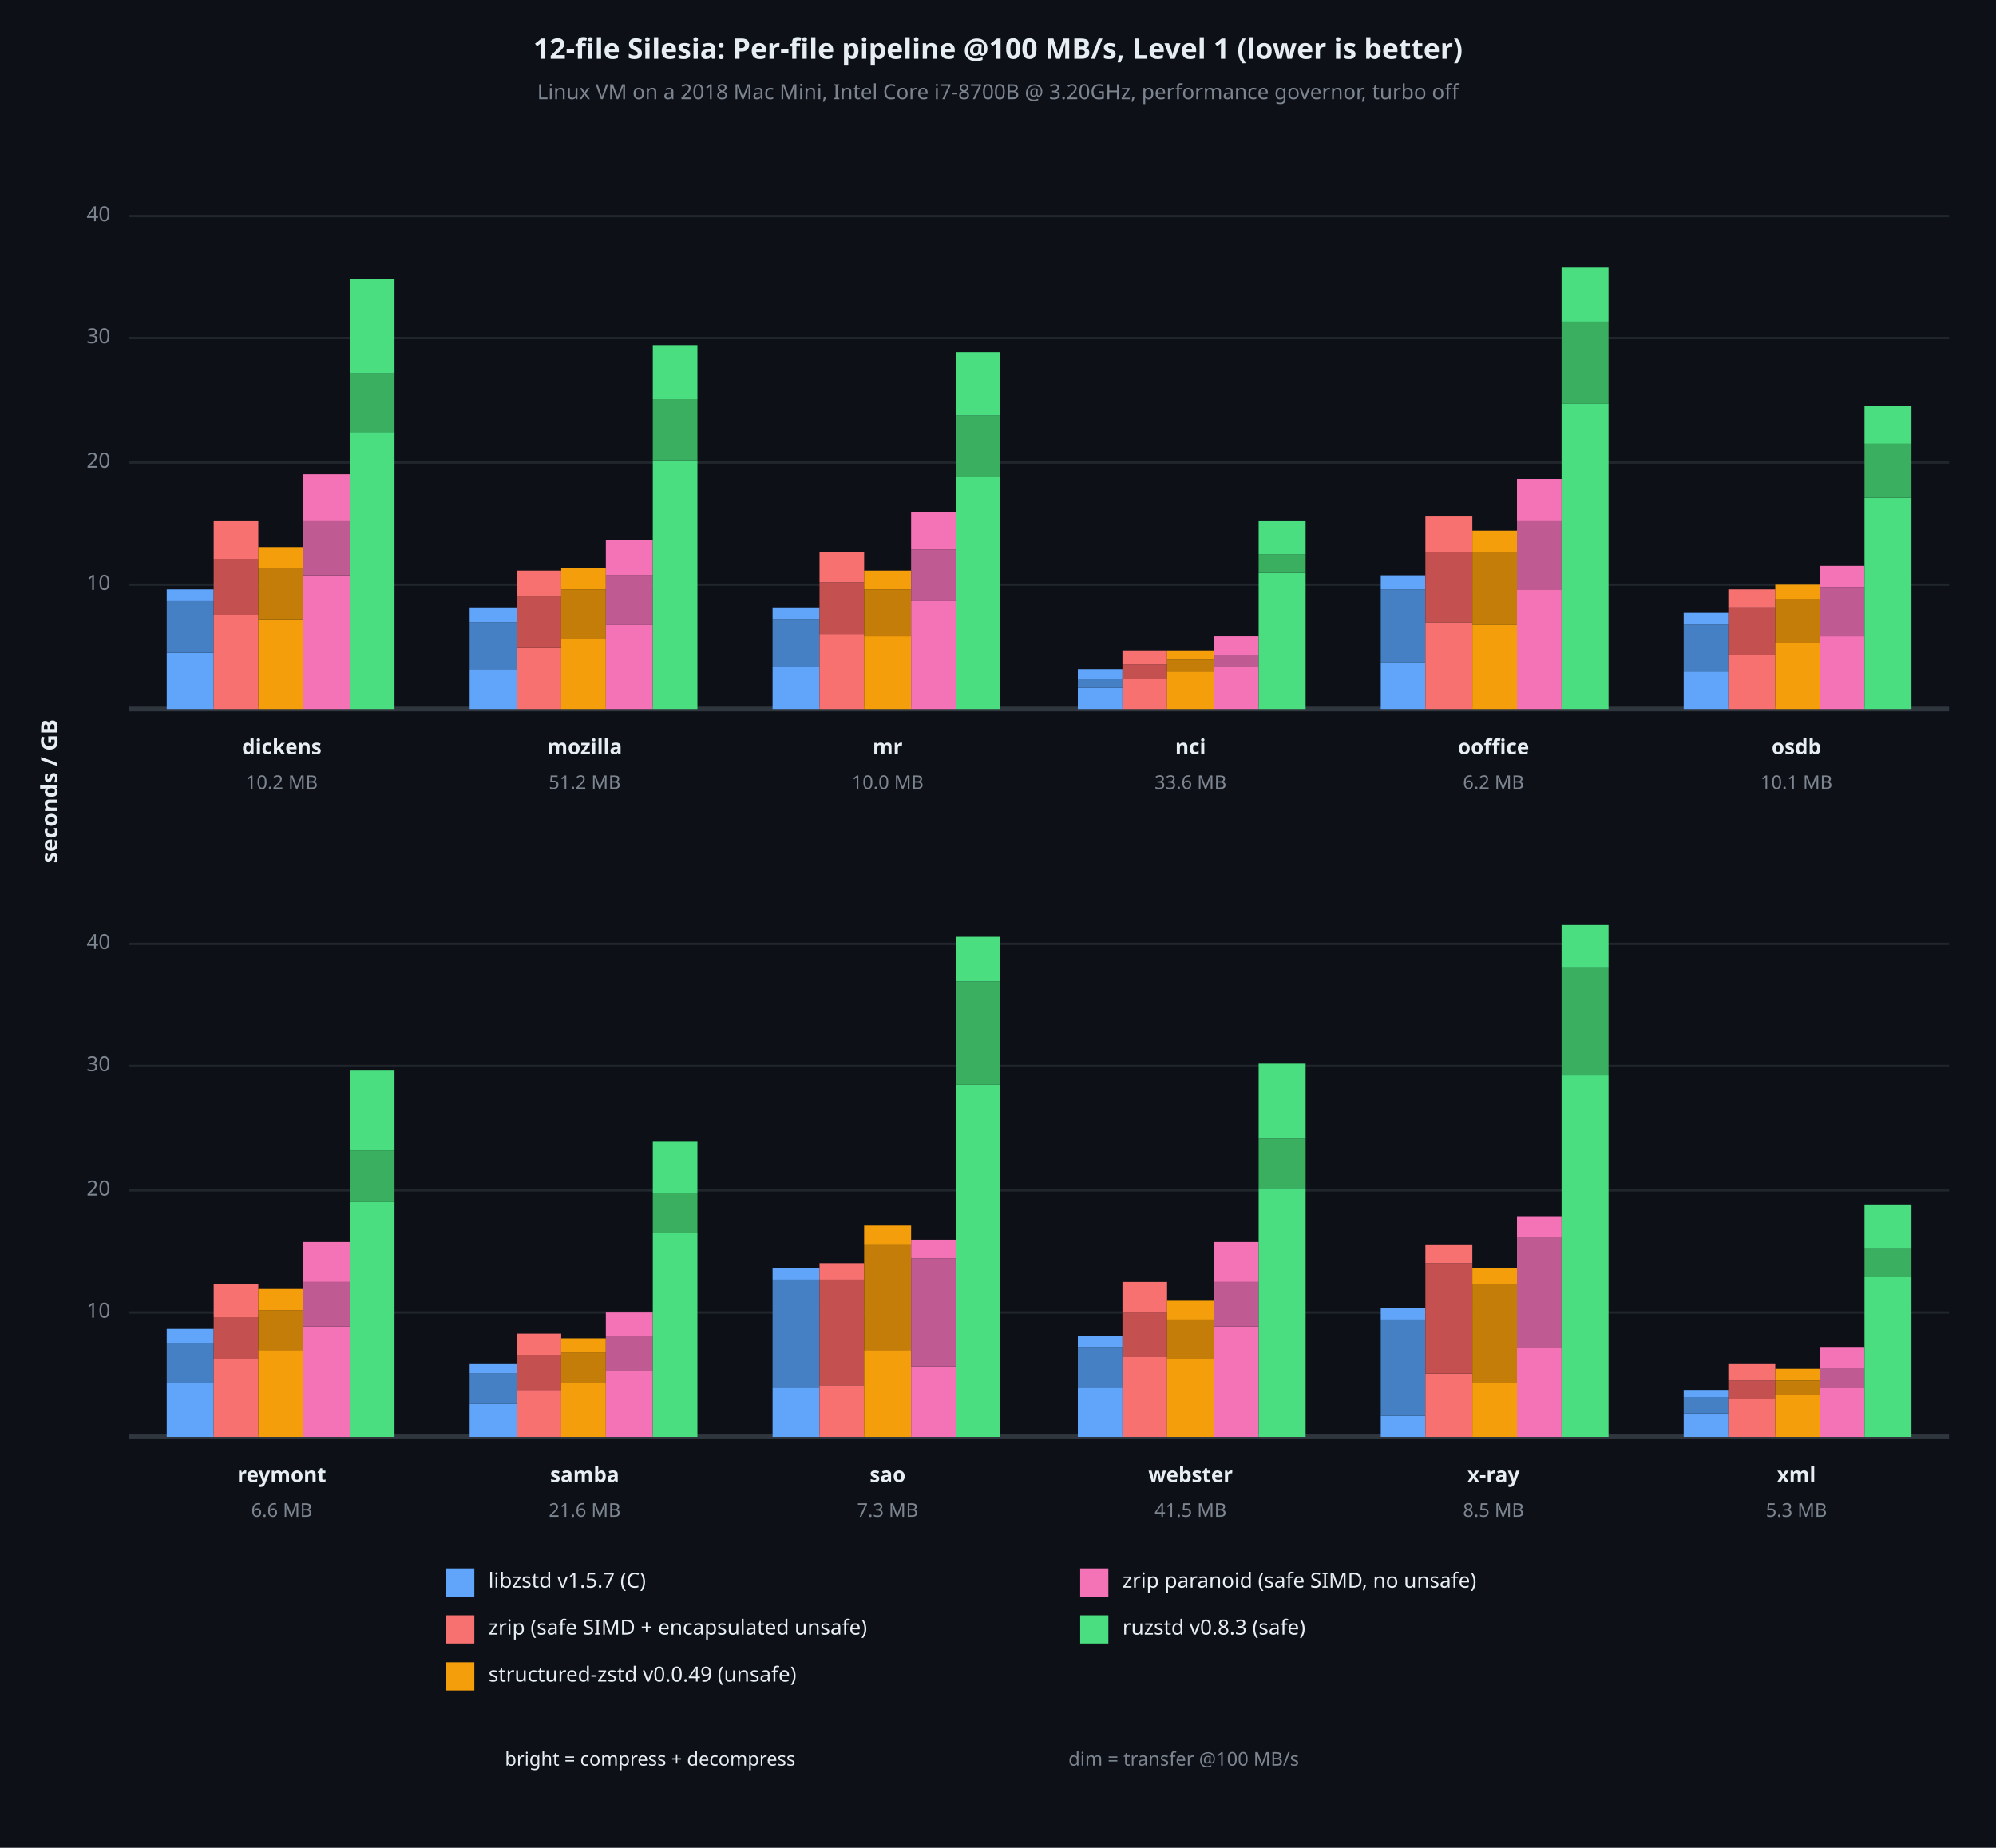
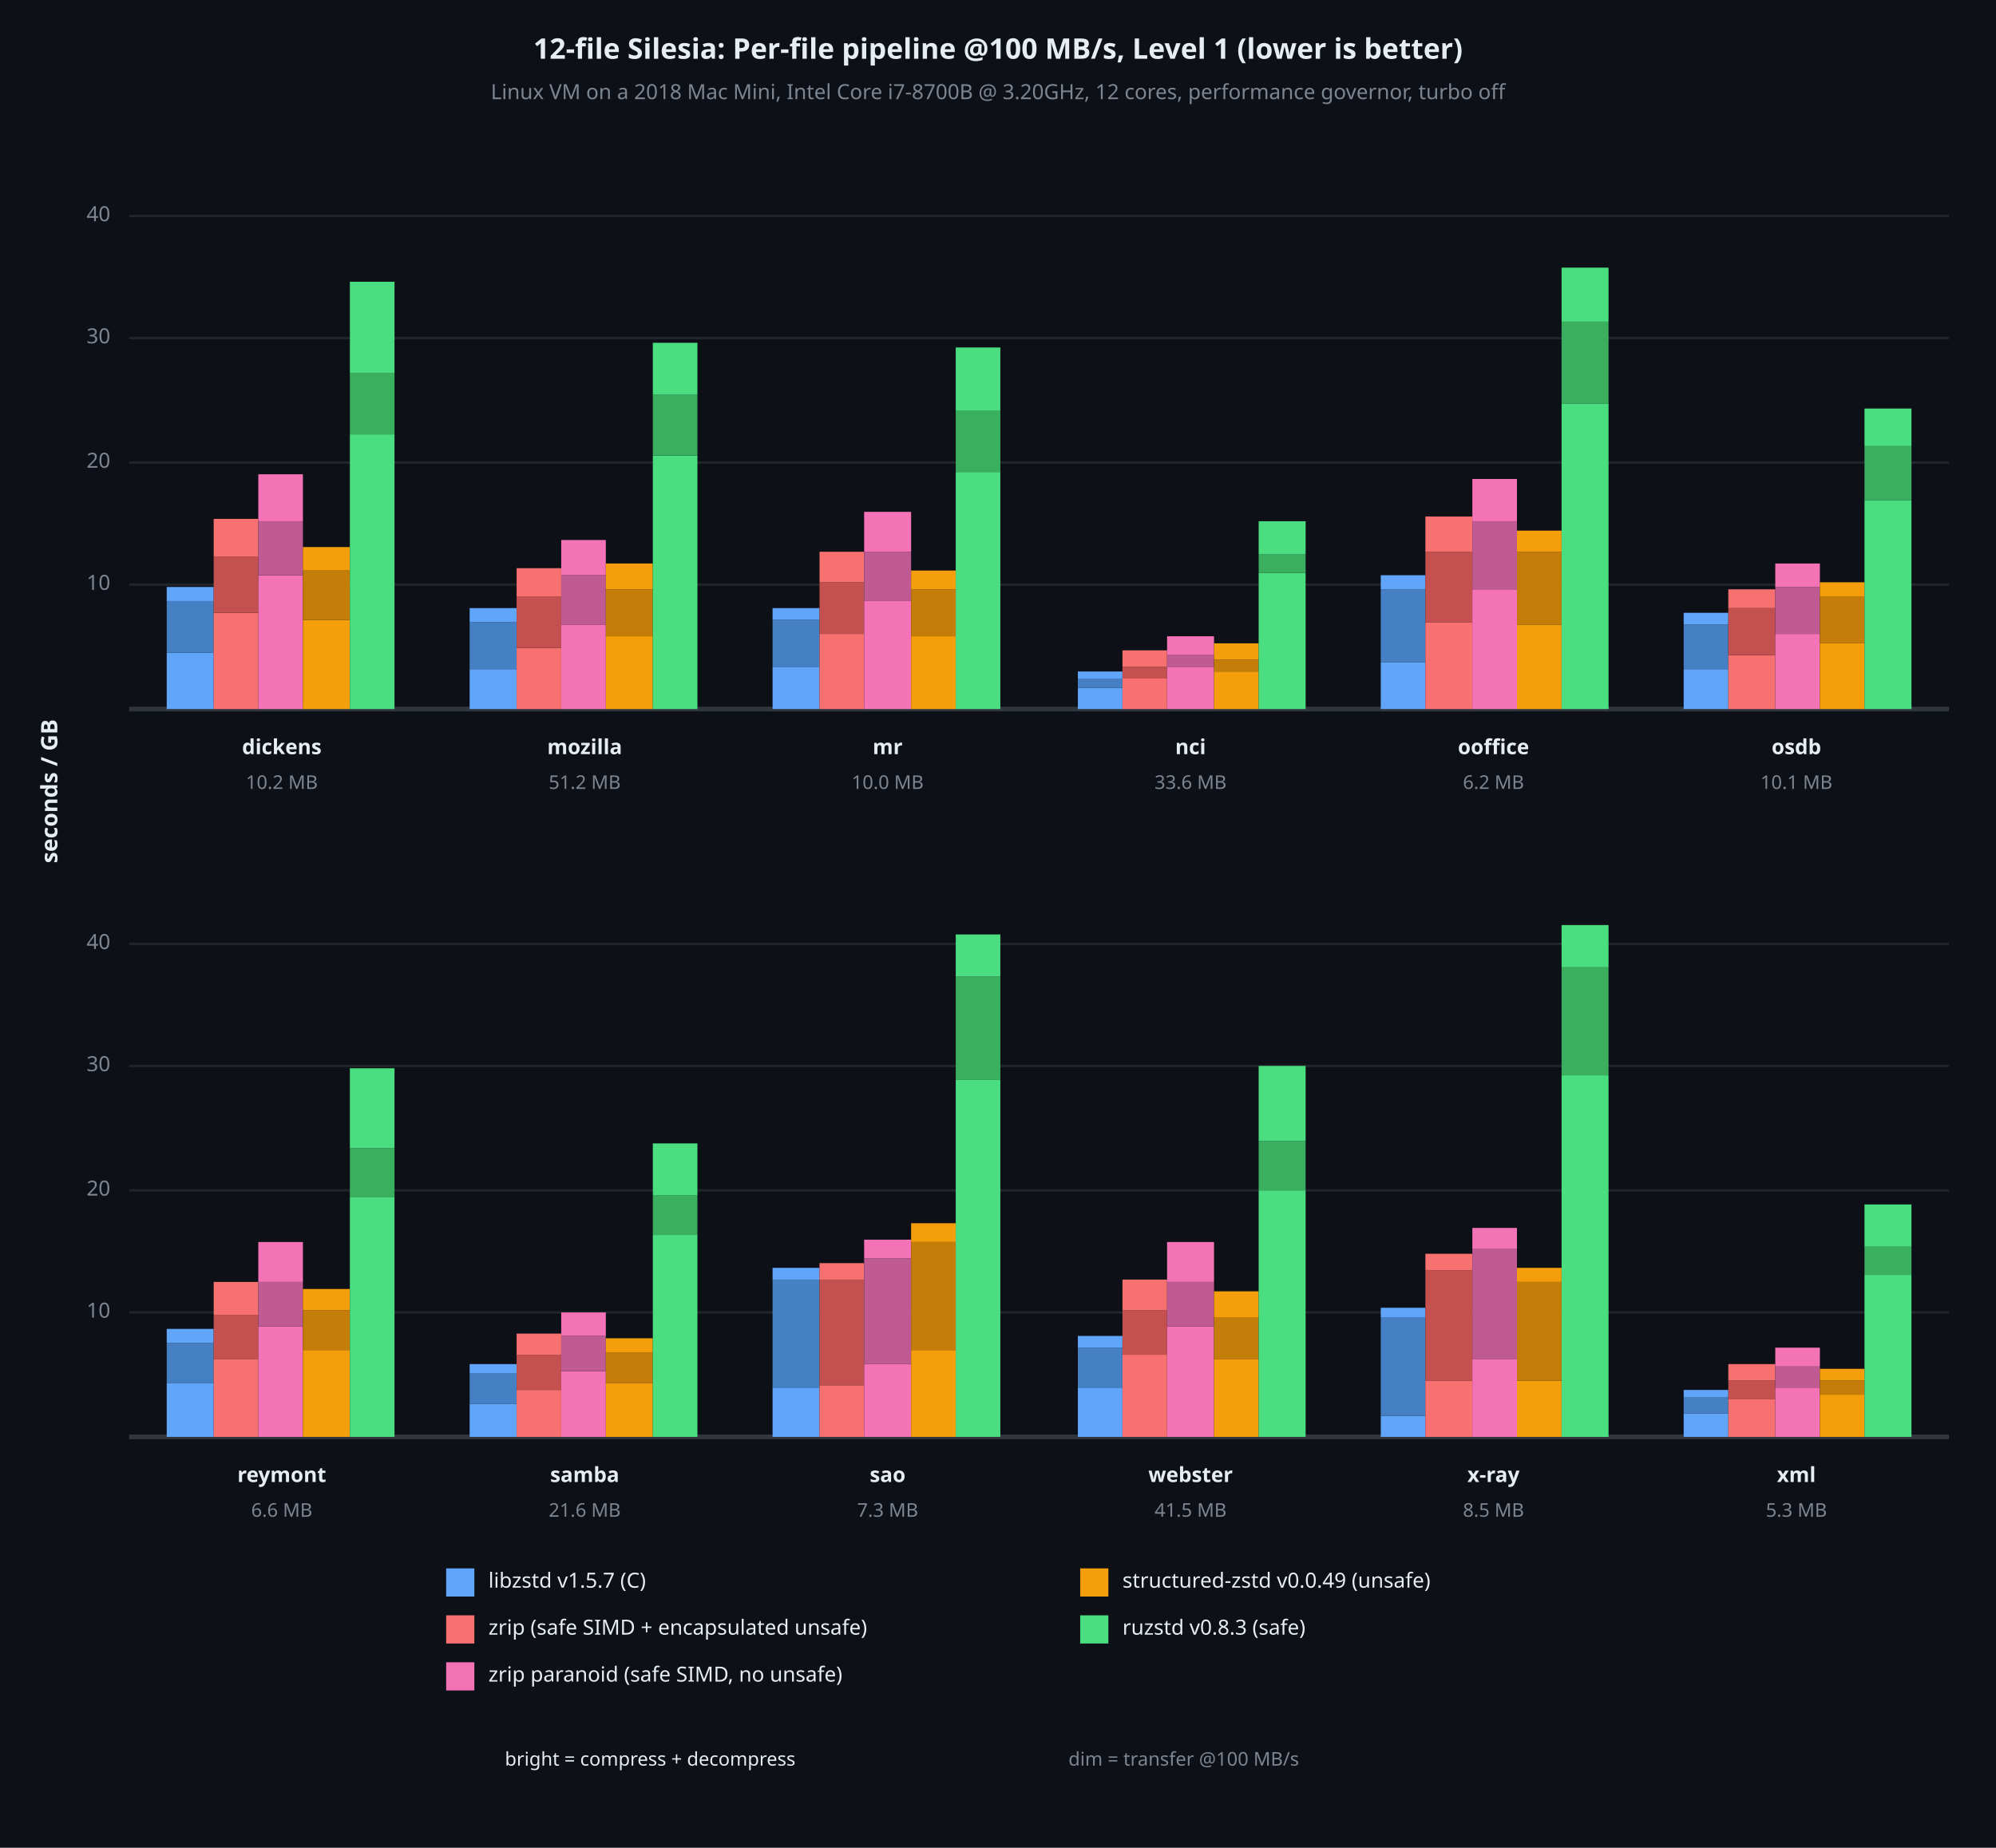
<svg xmlns="http://www.w3.org/2000/svg" viewBox="0 0 850 787" font-family="system-ui, -apple-system, sans-serif">
  <rect x="0" y="0" width="850" height="787" opacity="1" fill="#0D1117" stroke="none" />
  <text x="425" y="22" dy="0.5ex" text-anchor="middle" font-family="sans-serif" font-size="12.097" opacity="1" fill="#E6EDF3" font-weight="bold">
12-file Silesia: Per-file pipeline @100 MB/s, Level 1 (lower is better)
</text>
  <text x="425" y="40" dy="0.5ex" text-anchor="middle" font-family="sans-serif" font-size="8.871" opacity="1" fill="#7D8590">
- Linux VM on a 2018 Mac Mini, Intel Core i7-8700B @ 3.20GHz, performance governor, turbo off
+ Linux VM on a 2018 Mac Mini, Intel Core i7-8700B @ 3.20GHz, 12 cores, performance governor, turbo off
</text>
  <text x="22" y="337" dy="0.5ex" text-anchor="middle" font-family="sans-serif" font-size="9.677" opacity="1" fill="#E6EDF3" font-weight="bold" transform="rotate(270, 22, 337)">
seconds / GB
</text>
  <polyline fill="none" opacity="1" stroke="#21262D" stroke-width="1" points="55,249 830,249 " />
  <text x="47" y="249" dy="0.5ex" text-anchor="end" font-family="sans-serif" font-size="8.871" opacity="1" fill="#7D8590">
10
</text>
  <polyline fill="none" opacity="1" stroke="#21262D" stroke-width="1" points="55,197 830,197 " />
  <text x="47" y="197" dy="0.5ex" text-anchor="end" font-family="sans-serif" font-size="8.871" opacity="1" fill="#7D8590">
20
</text>
  <polyline fill="none" opacity="1" stroke="#21262D" stroke-width="1" points="55,144 830,144 " />
  <text x="47" y="144" dy="0.5ex" text-anchor="end" font-family="sans-serif" font-size="8.871" opacity="1" fill="#7D8590">
30
</text>
  <polyline fill="none" opacity="1" stroke="#21262D" stroke-width="1" points="55,92 830,92 " />
  <text x="47" y="92" dy="0.5ex" text-anchor="end" font-family="sans-serif" font-size="8.871" opacity="1" fill="#7D8590">
40
</text>
  <polyline fill="none" opacity="1" stroke="#30363D" stroke-width="2" points="55,302 830,302 " />
  <rect x="71" y="278" width="20" height="24" opacity="1" fill="#60A5FA" stroke="none" />
  <rect x="71" y="256" width="20" height="22" opacity="1" fill="#4680C4" stroke="none" />
-   <rect x="71" y="251" width="20" height="5" opacity="1" fill="#60A5FA" stroke="none" />
-   <rect x="91" y="262" width="19" height="40" opacity="1" fill="#F87171" stroke="none" />
-   <rect x="91" y="238" width="19" height="24" opacity="1" fill="#C45050" stroke="none" />
-   <rect x="91" y="222" width="19" height="16" opacity="1" fill="#F87171" stroke="none" />
-   <rect x="110" y="264" width="19" height="38" opacity="1" fill="#F59E0B" stroke="none" />
-   <rect x="110" y="242" width="19" height="22" opacity="1" fill="#C47D08" stroke="none" />
-   <rect x="110" y="233" width="19" height="9" opacity="1" fill="#F59E0B" stroke="none" />
-   <rect x="129" y="245" width="20" height="57" opacity="1" fill="#F472B6" stroke="none" />
-   <rect x="129" y="222" width="20" height="23" opacity="1" fill="#C05A92" stroke="none" />
-   <rect x="129" y="202" width="20" height="20" opacity="1" fill="#F472B6" stroke="none" />
-   <rect x="149" y="184" width="19" height="118" opacity="1" fill="#4ADE80" stroke="none" />
-   <rect x="149" y="159" width="19" height="25" opacity="1" fill="#3AAF60" stroke="none" />
-   <rect x="149" y="119" width="19" height="40" opacity="1" fill="#4ADE80" stroke="none" />
+   <rect x="71" y="250" width="20" height="6" opacity="1" fill="#60A5FA" stroke="none" />
+   <rect x="91" y="261" width="19" height="41" opacity="1" fill="#F87171" stroke="none" />
+   <rect x="91" y="237" width="19" height="24" opacity="1" fill="#C45050" stroke="none" />
+   <rect x="91" y="221" width="19" height="16" opacity="1" fill="#F87171" stroke="none" />
+   <rect x="110" y="245" width="19" height="57" opacity="1" fill="#F472B6" stroke="none" />
+   <rect x="110" y="222" width="19" height="23" opacity="1" fill="#C05A92" stroke="none" />
+   <rect x="110" y="202" width="19" height="20" opacity="1" fill="#F472B6" stroke="none" />
+   <rect x="129" y="264" width="20" height="38" opacity="1" fill="#F59E0B" stroke="none" />
+   <rect x="129" y="243" width="20" height="21" opacity="1" fill="#C47D08" stroke="none" />
+   <rect x="129" y="233" width="20" height="10" opacity="1" fill="#F59E0B" stroke="none" />
+   <rect x="149" y="185" width="19" height="117" opacity="1" fill="#4ADE80" stroke="none" />
+   <rect x="149" y="159" width="19" height="26" opacity="1" fill="#3AAF60" stroke="none" />
+   <rect x="149" y="120" width="19" height="39" opacity="1" fill="#4ADE80" stroke="none" />
  <text x="120" y="319" dy="0.5ex" text-anchor="middle" font-family="sans-serif" font-size="8.871" opacity="1" fill="#E6EDF3" font-weight="bold">
dickens
</text>
  <text x="120" y="334" dy="0.5ex" text-anchor="middle" font-family="sans-serif" font-size="8.065" opacity="1" fill="#7D8590">
10.2 MB
</text>
  <rect x="200" y="285" width="20" height="17" opacity="1" fill="#60A5FA" stroke="none" />
  <rect x="200" y="265" width="20" height="20" opacity="1" fill="#4680C4" stroke="none" />
  <rect x="200" y="259" width="20" height="6" opacity="1" fill="#60A5FA" stroke="none" />
  <rect x="220" y="276" width="19" height="26" opacity="1" fill="#F87171" stroke="none" />
  <rect x="220" y="254" width="19" height="22" opacity="1" fill="#C45050" stroke="none" />
-   <rect x="220" y="243" width="19" height="11" opacity="1" fill="#F87171" stroke="none" />
-   <rect x="239" y="272" width="19" height="30" opacity="1" fill="#F59E0B" stroke="none" />
-   <rect x="239" y="251" width="19" height="21" opacity="1" fill="#C47D08" stroke="none" />
-   <rect x="239" y="242" width="19" height="9" opacity="1" fill="#F59E0B" stroke="none" />
-   <rect x="258" y="266" width="20" height="36" opacity="1" fill="#F472B6" stroke="none" />
-   <rect x="258" y="245" width="20" height="21" opacity="1" fill="#C05A92" stroke="none" />
-   <rect x="258" y="230" width="20" height="15" opacity="1" fill="#F472B6" stroke="none" />
-   <rect x="278" y="196" width="19" height="106" opacity="1" fill="#4ADE80" stroke="none" />
-   <rect x="278" y="170" width="19" height="26" opacity="1" fill="#3AAF60" stroke="none" />
-   <rect x="278" y="147" width="19" height="23" opacity="1" fill="#4ADE80" stroke="none" />
+   <rect x="220" y="242" width="19" height="12" opacity="1" fill="#F87171" stroke="none" />
+   <rect x="239" y="266" width="19" height="36" opacity="1" fill="#F472B6" stroke="none" />
+   <rect x="239" y="245" width="19" height="21" opacity="1" fill="#C05A92" stroke="none" />
+   <rect x="239" y="230" width="19" height="15" opacity="1" fill="#F472B6" stroke="none" />
+   <rect x="258" y="271" width="20" height="31" opacity="1" fill="#F59E0B" stroke="none" />
+   <rect x="258" y="251" width="20" height="20" opacity="1" fill="#C47D08" stroke="none" />
+   <rect x="258" y="240" width="20" height="11" opacity="1" fill="#F59E0B" stroke="none" />
+   <rect x="278" y="194" width="19" height="108" opacity="1" fill="#4ADE80" stroke="none" />
+   <rect x="278" y="168" width="19" height="26" opacity="1" fill="#3AAF60" stroke="none" />
+   <rect x="278" y="146" width="19" height="22" opacity="1" fill="#4ADE80" stroke="none" />
  <text x="249" y="319" dy="0.5ex" text-anchor="middle" font-family="sans-serif" font-size="8.871" opacity="1" fill="#E6EDF3" font-weight="bold">
mozilla
</text>
  <text x="249" y="334" dy="0.5ex" text-anchor="middle" font-family="sans-serif" font-size="8.065" opacity="1" fill="#7D8590">
51.2 MB
</text>
  <rect x="329" y="284" width="20" height="18" opacity="1" fill="#60A5FA" stroke="none" />
  <rect x="329" y="264" width="20" height="20" opacity="1" fill="#4680C4" stroke="none" />
  <rect x="329" y="259" width="20" height="5" opacity="1" fill="#60A5FA" stroke="none" />
  <rect x="349" y="270" width="19" height="32" opacity="1" fill="#F87171" stroke="none" />
  <rect x="349" y="248" width="19" height="22" opacity="1" fill="#C45050" stroke="none" />
  <rect x="349" y="235" width="19" height="13" opacity="1" fill="#F87171" stroke="none" />
-   <rect x="368" y="271" width="20" height="31" opacity="1" fill="#F59E0B" stroke="none" />
-   <rect x="368" y="251" width="20" height="20" opacity="1" fill="#C47D08" stroke="none" />
-   <rect x="368" y="243" width="20" height="8" opacity="1" fill="#F59E0B" stroke="none" />
-   <rect x="388" y="256" width="19" height="46" opacity="1" fill="#F472B6" stroke="none" />
-   <rect x="388" y="234" width="19" height="22" opacity="1" fill="#C05A92" stroke="none" />
-   <rect x="388" y="218" width="19" height="16" opacity="1" fill="#F472B6" stroke="none" />
-   <rect x="407" y="203" width="19" height="99" opacity="1" fill="#4ADE80" stroke="none" />
-   <rect x="407" y="177" width="19" height="26" opacity="1" fill="#3AAF60" stroke="none" />
-   <rect x="407" y="150" width="19" height="27" opacity="1" fill="#4ADE80" stroke="none" />
+   <rect x="368" y="256" width="20" height="46" opacity="1" fill="#F472B6" stroke="none" />
+   <rect x="368" y="235" width="20" height="21" opacity="1" fill="#C05A92" stroke="none" />
+   <rect x="368" y="218" width="20" height="17" opacity="1" fill="#F472B6" stroke="none" />
+   <rect x="388" y="271" width="19" height="31" opacity="1" fill="#F59E0B" stroke="none" />
+   <rect x="388" y="251" width="19" height="20" opacity="1" fill="#C47D08" stroke="none" />
+   <rect x="388" y="243" width="19" height="8" opacity="1" fill="#F59E0B" stroke="none" />
+   <rect x="407" y="201" width="19" height="101" opacity="1" fill="#4ADE80" stroke="none" />
+   <rect x="407" y="175" width="19" height="26" opacity="1" fill="#3AAF60" stroke="none" />
+   <rect x="407" y="148" width="19" height="27" opacity="1" fill="#4ADE80" stroke="none" />
  <text x="378" y="319" dy="0.5ex" text-anchor="middle" font-family="sans-serif" font-size="8.871" opacity="1" fill="#E6EDF3" font-weight="bold">
mr
</text>
  <text x="378" y="334" dy="0.5ex" text-anchor="middle" font-family="sans-serif" font-size="8.065" opacity="1" fill="#7D8590">
10.0 MB
</text>
  <rect x="459" y="293" width="19" height="9" opacity="1" fill="#60A5FA" stroke="none" />
  <rect x="459" y="289" width="19" height="4" opacity="1" fill="#4680C4" stroke="none" />
-   <rect x="459" y="285" width="19" height="4" opacity="1" fill="#60A5FA" stroke="none" />
+   <rect x="459" y="286" width="19" height="3" opacity="1" fill="#60A5FA" stroke="none" />
  <rect x="478" y="289" width="19" height="13" opacity="1" fill="#F87171" stroke="none" />
-   <rect x="478" y="283" width="19" height="6" opacity="1" fill="#C45050" stroke="none" />
-   <rect x="478" y="277" width="19" height="6" opacity="1" fill="#F87171" stroke="none" />
-   <rect x="497" y="286" width="20" height="16" opacity="1" fill="#F59E0B" stroke="none" />
-   <rect x="497" y="281" width="20" height="5" opacity="1" fill="#C47D08" stroke="none" />
-   <rect x="497" y="277" width="20" height="4" opacity="1" fill="#F59E0B" stroke="none" />
-   <rect x="517" y="284" width="19" height="18" opacity="1" fill="#F472B6" stroke="none" />
-   <rect x="517" y="279" width="19" height="5" opacity="1" fill="#C05A92" stroke="none" />
-   <rect x="517" y="271" width="19" height="8" opacity="1" fill="#F472B6" stroke="none" />
+   <rect x="478" y="284" width="19" height="5" opacity="1" fill="#C45050" stroke="none" />
+   <rect x="478" y="277" width="19" height="7" opacity="1" fill="#F87171" stroke="none" />
+   <rect x="497" y="284" width="20" height="18" opacity="1" fill="#F472B6" stroke="none" />
+   <rect x="497" y="279" width="20" height="5" opacity="1" fill="#C05A92" stroke="none" />
+   <rect x="497" y="271" width="20" height="8" opacity="1" fill="#F472B6" stroke="none" />
+   <rect x="517" y="286" width="19" height="16" opacity="1" fill="#F59E0B" stroke="none" />
+   <rect x="517" y="281" width="19" height="5" opacity="1" fill="#C47D08" stroke="none" />
+   <rect x="517" y="274" width="19" height="7" opacity="1" fill="#F59E0B" stroke="none" />
  <rect x="536" y="244" width="20" height="58" opacity="1" fill="#4ADE80" stroke="none" />
  <rect x="536" y="236" width="20" height="8" opacity="1" fill="#3AAF60" stroke="none" />
  <rect x="536" y="222" width="20" height="14" opacity="1" fill="#4ADE80" stroke="none" />
  <text x="507" y="319" dy="0.5ex" text-anchor="middle" font-family="sans-serif" font-size="8.871" opacity="1" fill="#E6EDF3" font-weight="bold">
nci
</text>
  <text x="507" y="334" dy="0.5ex" text-anchor="middle" font-family="sans-serif" font-size="8.065" opacity="1" fill="#7D8590">
33.6 MB
</text>
  <rect x="588" y="282" width="19" height="20" opacity="1" fill="#60A5FA" stroke="none" />
  <rect x="588" y="251" width="19" height="31" opacity="1" fill="#4680C4" stroke="none" />
  <rect x="588" y="245" width="19" height="6" opacity="1" fill="#60A5FA" stroke="none" />
  <rect x="607" y="265" width="20" height="37" opacity="1" fill="#F87171" stroke="none" />
  <rect x="607" y="235" width="20" height="30" opacity="1" fill="#C45050" stroke="none" />
  <rect x="607" y="220" width="20" height="15" opacity="1" fill="#F87171" stroke="none" />
-   <rect x="627" y="266" width="19" height="36" opacity="1" fill="#F59E0B" stroke="none" />
-   <rect x="627" y="235" width="19" height="31" opacity="1" fill="#C47D08" stroke="none" />
-   <rect x="627" y="226" width="19" height="9" opacity="1" fill="#F59E0B" stroke="none" />
-   <rect x="646" y="251" width="19" height="51" opacity="1" fill="#F472B6" stroke="none" />
-   <rect x="646" y="222" width="19" height="29" opacity="1" fill="#C05A92" stroke="none" />
-   <rect x="646" y="204" width="19" height="18" opacity="1" fill="#F472B6" stroke="none" />
+   <rect x="627" y="251" width="19" height="51" opacity="1" fill="#F472B6" stroke="none" />
+   <rect x="627" y="222" width="19" height="29" opacity="1" fill="#C05A92" stroke="none" />
+   <rect x="627" y="204" width="19" height="18" opacity="1" fill="#F472B6" stroke="none" />
+   <rect x="646" y="266" width="19" height="36" opacity="1" fill="#F59E0B" stroke="none" />
+   <rect x="646" y="235" width="19" height="31" opacity="1" fill="#C47D08" stroke="none" />
+   <rect x="646" y="226" width="19" height="9" opacity="1" fill="#F59E0B" stroke="none" />
  <rect x="665" y="172" width="20" height="130" opacity="1" fill="#4ADE80" stroke="none" />
  <rect x="665" y="137" width="20" height="35" opacity="1" fill="#3AAF60" stroke="none" />
  <rect x="665" y="114" width="20" height="23" opacity="1" fill="#4ADE80" stroke="none" />
  <text x="636" y="319" dy="0.5ex" text-anchor="middle" font-family="sans-serif" font-size="8.871" opacity="1" fill="#E6EDF3" font-weight="bold">
ooffice
</text>
  <text x="636" y="334" dy="0.5ex" text-anchor="middle" font-family="sans-serif" font-size="8.065" opacity="1" fill="#7D8590">
6.2 MB
</text>
-   <rect x="717" y="286" width="19" height="16" opacity="1" fill="#60A5FA" stroke="none" />
-   <rect x="717" y="266" width="19" height="20" opacity="1" fill="#4680C4" stroke="none" />
+   <rect x="717" y="285" width="19" height="17" opacity="1" fill="#60A5FA" stroke="none" />
+   <rect x="717" y="266" width="19" height="19" opacity="1" fill="#4680C4" stroke="none" />
  <rect x="717" y="261" width="19" height="5" opacity="1" fill="#60A5FA" stroke="none" />
  <rect x="736" y="279" width="20" height="23" opacity="1" fill="#F87171" stroke="none" />
  <rect x="736" y="259" width="20" height="20" opacity="1" fill="#C45050" stroke="none" />
  <rect x="736" y="251" width="20" height="8" opacity="1" fill="#F87171" stroke="none" />
-   <rect x="756" y="274" width="19" height="28" opacity="1" fill="#F59E0B" stroke="none" />
-   <rect x="756" y="255" width="19" height="19" opacity="1" fill="#C47D08" stroke="none" />
-   <rect x="756" y="249" width="19" height="6" opacity="1" fill="#F59E0B" stroke="none" />
-   <rect x="775" y="271" width="19" height="31" opacity="1" fill="#F472B6" stroke="none" />
-   <rect x="775" y="250" width="19" height="21" opacity="1" fill="#C05A92" stroke="none" />
-   <rect x="775" y="241" width="19" height="9" opacity="1" fill="#F472B6" stroke="none" />
-   <rect x="794" y="212" width="20" height="90" opacity="1" fill="#4ADE80" stroke="none" />
-   <rect x="794" y="189" width="20" height="23" opacity="1" fill="#3AAF60" stroke="none" />
-   <rect x="794" y="173" width="20" height="16" opacity="1" fill="#4ADE80" stroke="none" />
+   <rect x="756" y="270" width="19" height="32" opacity="1" fill="#F472B6" stroke="none" />
+   <rect x="756" y="250" width="19" height="20" opacity="1" fill="#C05A92" stroke="none" />
+   <rect x="756" y="240" width="19" height="10" opacity="1" fill="#F472B6" stroke="none" />
+   <rect x="775" y="274" width="19" height="28" opacity="1" fill="#F59E0B" stroke="none" />
+   <rect x="775" y="254" width="19" height="20" opacity="1" fill="#C47D08" stroke="none" />
+   <rect x="775" y="248" width="19" height="6" opacity="1" fill="#F59E0B" stroke="none" />
+   <rect x="794" y="213" width="20" height="89" opacity="1" fill="#4ADE80" stroke="none" />
+   <rect x="794" y="190" width="20" height="23" opacity="1" fill="#3AAF60" stroke="none" />
+   <rect x="794" y="174" width="20" height="16" opacity="1" fill="#4ADE80" stroke="none" />
  <text x="765" y="319" dy="0.5ex" text-anchor="middle" font-family="sans-serif" font-size="8.871" opacity="1" fill="#E6EDF3" font-weight="bold">
osdb
</text>
  <text x="765" y="334" dy="0.5ex" text-anchor="middle" font-family="sans-serif" font-size="8.065" opacity="1" fill="#7D8590">
10.1 MB
</text>
  <polyline fill="none" opacity="1" stroke="#21262D" stroke-width="1" points="55,559 830,559 " />
  <text x="47" y="559" dy="0.5ex" text-anchor="end" font-family="sans-serif" font-size="8.871" opacity="1" fill="#7D8590">
10
</text>
  <polyline fill="none" opacity="1" stroke="#21262D" stroke-width="1" points="55,507 830,507 " />
  <text x="47" y="507" dy="0.5ex" text-anchor="end" font-family="sans-serif" font-size="8.871" opacity="1" fill="#7D8590">
20
</text>
  <polyline fill="none" opacity="1" stroke="#21262D" stroke-width="1" points="55,454 830,454 " />
  <text x="47" y="454" dy="0.5ex" text-anchor="end" font-family="sans-serif" font-size="8.871" opacity="1" fill="#7D8590">
30
</text>
  <polyline fill="none" opacity="1" stroke="#21262D" stroke-width="1" points="55,402 830,402 " />
  <text x="47" y="402" dy="0.5ex" text-anchor="end" font-family="sans-serif" font-size="8.871" opacity="1" fill="#7D8590">
40
</text>
  <polyline fill="none" opacity="1" stroke="#30363D" stroke-width="2" points="55,612 830,612 " />
  <rect x="71" y="589" width="20" height="23" opacity="1" fill="#60A5FA" stroke="none" />
  <rect x="71" y="572" width="20" height="17" opacity="1" fill="#4680C4" stroke="none" />
  <rect x="71" y="566" width="20" height="6" opacity="1" fill="#60A5FA" stroke="none" />
  <rect x="91" y="579" width="19" height="33" opacity="1" fill="#F87171" stroke="none" />
-   <rect x="91" y="561" width="19" height="18" opacity="1" fill="#C45050" stroke="none" />
-   <rect x="91" y="547" width="19" height="14" opacity="1" fill="#F87171" stroke="none" />
-   <rect x="110" y="575" width="19" height="37" opacity="1" fill="#F59E0B" stroke="none" />
-   <rect x="110" y="558" width="19" height="17" opacity="1" fill="#C47D08" stroke="none" />
-   <rect x="110" y="549" width="19" height="9" opacity="1" fill="#F59E0B" stroke="none" />
-   <rect x="129" y="565" width="20" height="47" opacity="1" fill="#F472B6" stroke="none" />
-   <rect x="129" y="546" width="20" height="19" opacity="1" fill="#C05A92" stroke="none" />
-   <rect x="129" y="529" width="20" height="17" opacity="1" fill="#F472B6" stroke="none" />
-   <rect x="149" y="512" width="19" height="100" opacity="1" fill="#4ADE80" stroke="none" />
-   <rect x="149" y="490" width="19" height="22" opacity="1" fill="#3AAF60" stroke="none" />
-   <rect x="149" y="456" width="19" height="34" opacity="1" fill="#4ADE80" stroke="none" />
+   <rect x="91" y="560" width="19" height="19" opacity="1" fill="#C45050" stroke="none" />
+   <rect x="91" y="546" width="19" height="14" opacity="1" fill="#F87171" stroke="none" />
+   <rect x="110" y="565" width="19" height="47" opacity="1" fill="#F472B6" stroke="none" />
+   <rect x="110" y="546" width="19" height="19" opacity="1" fill="#C05A92" stroke="none" />
+   <rect x="110" y="529" width="19" height="17" opacity="1" fill="#F472B6" stroke="none" />
+   <rect x="129" y="575" width="20" height="37" opacity="1" fill="#F59E0B" stroke="none" />
+   <rect x="129" y="558" width="20" height="17" opacity="1" fill="#C47D08" stroke="none" />
+   <rect x="129" y="549" width="20" height="9" opacity="1" fill="#F59E0B" stroke="none" />
+   <rect x="149" y="510" width="19" height="102" opacity="1" fill="#4ADE80" stroke="none" />
+   <rect x="149" y="489" width="19" height="21" opacity="1" fill="#3AAF60" stroke="none" />
+   <rect x="149" y="455" width="19" height="34" opacity="1" fill="#4ADE80" stroke="none" />
  <text x="120" y="629" dy="0.5ex" text-anchor="middle" font-family="sans-serif" font-size="8.871" opacity="1" fill="#E6EDF3" font-weight="bold">
reymont
</text>
  <text x="120" y="644" dy="0.5ex" text-anchor="middle" font-family="sans-serif" font-size="8.065" opacity="1" fill="#7D8590">
6.6 MB
</text>
  <rect x="200" y="598" width="20" height="14" opacity="1" fill="#60A5FA" stroke="none" />
  <rect x="200" y="585" width="20" height="13" opacity="1" fill="#4680C4" stroke="none" />
  <rect x="200" y="581" width="20" height="4" opacity="1" fill="#60A5FA" stroke="none" />
  <rect x="220" y="592" width="19" height="20" opacity="1" fill="#F87171" stroke="none" />
  <rect x="220" y="577" width="19" height="15" opacity="1" fill="#C45050" stroke="none" />
  <rect x="220" y="568" width="19" height="9" opacity="1" fill="#F87171" stroke="none" />
-   <rect x="239" y="589" width="19" height="23" opacity="1" fill="#F59E0B" stroke="none" />
-   <rect x="239" y="576" width="19" height="13" opacity="1" fill="#C47D08" stroke="none" />
-   <rect x="239" y="570" width="19" height="6" opacity="1" fill="#F59E0B" stroke="none" />
-   <rect x="258" y="584" width="20" height="28" opacity="1" fill="#F472B6" stroke="none" />
-   <rect x="258" y="569" width="20" height="15" opacity="1" fill="#C05A92" stroke="none" />
-   <rect x="258" y="559" width="20" height="10" opacity="1" fill="#F472B6" stroke="none" />
-   <rect x="278" y="525" width="19" height="87" opacity="1" fill="#4ADE80" stroke="none" />
-   <rect x="278" y="508" width="19" height="17" opacity="1" fill="#3AAF60" stroke="none" />
-   <rect x="278" y="486" width="19" height="22" opacity="1" fill="#4ADE80" stroke="none" />
+   <rect x="239" y="584" width="19" height="28" opacity="1" fill="#F472B6" stroke="none" />
+   <rect x="239" y="569" width="19" height="15" opacity="1" fill="#C05A92" stroke="none" />
+   <rect x="239" y="559" width="19" height="10" opacity="1" fill="#F472B6" stroke="none" />
+   <rect x="258" y="589" width="20" height="23" opacity="1" fill="#F59E0B" stroke="none" />
+   <rect x="258" y="576" width="20" height="13" opacity="1" fill="#C47D08" stroke="none" />
+   <rect x="258" y="570" width="20" height="6" opacity="1" fill="#F59E0B" stroke="none" />
+   <rect x="278" y="526" width="19" height="86" opacity="1" fill="#4ADE80" stroke="none" />
+   <rect x="278" y="509" width="19" height="17" opacity="1" fill="#3AAF60" stroke="none" />
+   <rect x="278" y="487" width="19" height="22" opacity="1" fill="#4ADE80" stroke="none" />
  <text x="249" y="629" dy="0.5ex" text-anchor="middle" font-family="sans-serif" font-size="8.871" opacity="1" fill="#E6EDF3" font-weight="bold">
samba
</text>
  <text x="249" y="644" dy="0.5ex" text-anchor="middle" font-family="sans-serif" font-size="8.065" opacity="1" fill="#7D8590">
21.6 MB
</text>
  <rect x="329" y="591" width="20" height="21" opacity="1" fill="#60A5FA" stroke="none" />
  <rect x="329" y="545" width="20" height="46" opacity="1" fill="#4680C4" stroke="none" />
  <rect x="329" y="540" width="20" height="5" opacity="1" fill="#60A5FA" stroke="none" />
  <rect x="349" y="590" width="19" height="22" opacity="1" fill="#F87171" stroke="none" />
  <rect x="349" y="545" width="19" height="45" opacity="1" fill="#C45050" stroke="none" />
  <rect x="349" y="538" width="19" height="7" opacity="1" fill="#F87171" stroke="none" />
-   <rect x="368" y="575" width="20" height="37" opacity="1" fill="#F59E0B" stroke="none" />
-   <rect x="368" y="530" width="20" height="45" opacity="1" fill="#C47D08" stroke="none" />
-   <rect x="368" y="522" width="20" height="8" opacity="1" fill="#F59E0B" stroke="none" />
-   <rect x="388" y="582" width="19" height="30" opacity="1" fill="#F472B6" stroke="none" />
-   <rect x="388" y="536" width="19" height="46" opacity="1" fill="#C05A92" stroke="none" />
-   <rect x="388" y="528" width="19" height="8" opacity="1" fill="#F472B6" stroke="none" />
-   <rect x="407" y="462" width="19" height="150" opacity="1" fill="#4ADE80" stroke="none" />
-   <rect x="407" y="418" width="19" height="44" opacity="1" fill="#3AAF60" stroke="none" />
-   <rect x="407" y="399" width="19" height="19" opacity="1" fill="#4ADE80" stroke="none" />
+   <rect x="368" y="581" width="20" height="31" opacity="1" fill="#F472B6" stroke="none" />
+   <rect x="368" y="536" width="20" height="45" opacity="1" fill="#C05A92" stroke="none" />
+   <rect x="368" y="528" width="20" height="8" opacity="1" fill="#F472B6" stroke="none" />
+   <rect x="388" y="575" width="19" height="37" opacity="1" fill="#F59E0B" stroke="none" />
+   <rect x="388" y="529" width="19" height="46" opacity="1" fill="#C47D08" stroke="none" />
+   <rect x="388" y="521" width="19" height="8" opacity="1" fill="#F59E0B" stroke="none" />
+   <rect x="407" y="460" width="19" height="152" opacity="1" fill="#4ADE80" stroke="none" />
+   <rect x="407" y="416" width="19" height="44" opacity="1" fill="#3AAF60" stroke="none" />
+   <rect x="407" y="398" width="19" height="18" opacity="1" fill="#4ADE80" stroke="none" />
  <text x="378" y="629" dy="0.5ex" text-anchor="middle" font-family="sans-serif" font-size="8.871" opacity="1" fill="#E6EDF3" font-weight="bold">
sao
</text>
  <text x="378" y="644" dy="0.5ex" text-anchor="middle" font-family="sans-serif" font-size="8.065" opacity="1" fill="#7D8590">
7.3 MB
</text>
  <rect x="459" y="591" width="19" height="21" opacity="1" fill="#60A5FA" stroke="none" />
  <rect x="459" y="574" width="19" height="17" opacity="1" fill="#4680C4" stroke="none" />
  <rect x="459" y="569" width="19" height="5" opacity="1" fill="#60A5FA" stroke="none" />
-   <rect x="478" y="578" width="19" height="34" opacity="1" fill="#F87171" stroke="none" />
-   <rect x="478" y="559" width="19" height="19" opacity="1" fill="#C45050" stroke="none" />
-   <rect x="478" y="546" width="19" height="13" opacity="1" fill="#F87171" stroke="none" />
-   <rect x="497" y="579" width="20" height="33" opacity="1" fill="#F59E0B" stroke="none" />
-   <rect x="497" y="562" width="20" height="17" opacity="1" fill="#C47D08" stroke="none" />
-   <rect x="497" y="554" width="20" height="8" opacity="1" fill="#F59E0B" stroke="none" />
-   <rect x="517" y="565" width="19" height="47" opacity="1" fill="#F472B6" stroke="none" />
-   <rect x="517" y="546" width="19" height="19" opacity="1" fill="#C05A92" stroke="none" />
-   <rect x="517" y="529" width="19" height="17" opacity="1" fill="#F472B6" stroke="none" />
-   <rect x="536" y="506" width="20" height="106" opacity="1" fill="#4ADE80" stroke="none" />
-   <rect x="536" y="485" width="20" height="21" opacity="1" fill="#3AAF60" stroke="none" />
-   <rect x="536" y="453" width="20" height="32" opacity="1" fill="#4ADE80" stroke="none" />
+   <rect x="478" y="577" width="19" height="35" opacity="1" fill="#F87171" stroke="none" />
+   <rect x="478" y="558" width="19" height="19" opacity="1" fill="#C45050" stroke="none" />
+   <rect x="478" y="545" width="19" height="13" opacity="1" fill="#F87171" stroke="none" />
+   <rect x="497" y="565" width="20" height="47" opacity="1" fill="#F472B6" stroke="none" />
+   <rect x="497" y="546" width="20" height="19" opacity="1" fill="#C05A92" stroke="none" />
+   <rect x="497" y="529" width="20" height="17" opacity="1" fill="#F472B6" stroke="none" />
+   <rect x="517" y="579" width="19" height="33" opacity="1" fill="#F59E0B" stroke="none" />
+   <rect x="517" y="561" width="19" height="18" opacity="1" fill="#C47D08" stroke="none" />
+   <rect x="517" y="550" width="19" height="11" opacity="1" fill="#F59E0B" stroke="none" />
+   <rect x="536" y="507" width="20" height="105" opacity="1" fill="#4ADE80" stroke="none" />
+   <rect x="536" y="486" width="20" height="21" opacity="1" fill="#3AAF60" stroke="none" />
+   <rect x="536" y="454" width="20" height="32" opacity="1" fill="#4ADE80" stroke="none" />
  <text x="507" y="629" dy="0.5ex" text-anchor="middle" font-family="sans-serif" font-size="8.871" opacity="1" fill="#E6EDF3" font-weight="bold">
webster
</text>
  <text x="507" y="644" dy="0.5ex" text-anchor="middle" font-family="sans-serif" font-size="8.065" opacity="1" fill="#7D8590">
41.5 MB
</text>
  <rect x="588" y="603" width="19" height="9" opacity="1" fill="#60A5FA" stroke="none" />
-   <rect x="588" y="562" width="19" height="41" opacity="1" fill="#4680C4" stroke="none" />
-   <rect x="588" y="557" width="19" height="5" opacity="1" fill="#60A5FA" stroke="none" />
-   <rect x="607" y="585" width="20" height="27" opacity="1" fill="#F87171" stroke="none" />
-   <rect x="607" y="538" width="20" height="47" opacity="1" fill="#C45050" stroke="none" />
-   <rect x="607" y="530" width="20" height="8" opacity="1" fill="#F87171" stroke="none" />
-   <rect x="627" y="589" width="19" height="23" opacity="1" fill="#F59E0B" stroke="none" />
-   <rect x="627" y="547" width="19" height="42" opacity="1" fill="#C47D08" stroke="none" />
-   <rect x="627" y="540" width="19" height="7" opacity="1" fill="#F59E0B" stroke="none" />
-   <rect x="646" y="574" width="19" height="38" opacity="1" fill="#F472B6" stroke="none" />
-   <rect x="646" y="527" width="19" height="47" opacity="1" fill="#C05A92" stroke="none" />
-   <rect x="646" y="518" width="19" height="9" opacity="1" fill="#F472B6" stroke="none" />
+   <rect x="588" y="561" width="19" height="42" opacity="1" fill="#4680C4" stroke="none" />
+   <rect x="588" y="557" width="19" height="4" opacity="1" fill="#60A5FA" stroke="none" />
+   <rect x="607" y="588" width="20" height="24" opacity="1" fill="#F87171" stroke="none" />
+   <rect x="607" y="541" width="20" height="47" opacity="1" fill="#C45050" stroke="none" />
+   <rect x="607" y="534" width="20" height="7" opacity="1" fill="#F87171" stroke="none" />
+   <rect x="627" y="579" width="19" height="33" opacity="1" fill="#F472B6" stroke="none" />
+   <rect x="627" y="532" width="19" height="47" opacity="1" fill="#C05A92" stroke="none" />
+   <rect x="627" y="523" width="19" height="9" opacity="1" fill="#F472B6" stroke="none" />
+   <rect x="646" y="588" width="19" height="24" opacity="1" fill="#F59E0B" stroke="none" />
+   <rect x="646" y="546" width="19" height="42" opacity="1" fill="#C47D08" stroke="none" />
+   <rect x="646" y="540" width="19" height="6" opacity="1" fill="#F59E0B" stroke="none" />
  <rect x="665" y="458" width="20" height="154" opacity="1" fill="#4ADE80" stroke="none" />
  <rect x="665" y="412" width="20" height="46" opacity="1" fill="#3AAF60" stroke="none" />
  <rect x="665" y="394" width="20" height="18" opacity="1" fill="#4ADE80" stroke="none" />
  <text x="636" y="629" dy="0.5ex" text-anchor="middle" font-family="sans-serif" font-size="8.871" opacity="1" fill="#E6EDF3" font-weight="bold">
x-ray
</text>
  <text x="636" y="644" dy="0.5ex" text-anchor="middle" font-family="sans-serif" font-size="8.065" opacity="1" fill="#7D8590">
8.5 MB
</text>
  <rect x="717" y="602" width="19" height="10" opacity="1" fill="#60A5FA" stroke="none" />
  <rect x="717" y="595" width="19" height="7" opacity="1" fill="#4680C4" stroke="none" />
  <rect x="717" y="592" width="19" height="3" opacity="1" fill="#60A5FA" stroke="none" />
  <rect x="736" y="596" width="20" height="16" opacity="1" fill="#F87171" stroke="none" />
  <rect x="736" y="588" width="20" height="8" opacity="1" fill="#C45050" stroke="none" />
  <rect x="736" y="581" width="20" height="7" opacity="1" fill="#F87171" stroke="none" />
-   <rect x="756" y="594" width="19" height="18" opacity="1" fill="#F59E0B" stroke="none" />
-   <rect x="756" y="588" width="19" height="6" opacity="1" fill="#C47D08" stroke="none" />
-   <rect x="756" y="583" width="19" height="5" opacity="1" fill="#F59E0B" stroke="none" />
-   <rect x="775" y="591" width="19" height="21" opacity="1" fill="#F472B6" stroke="none" />
-   <rect x="775" y="583" width="19" height="8" opacity="1" fill="#C05A92" stroke="none" />
-   <rect x="775" y="574" width="19" height="9" opacity="1" fill="#F472B6" stroke="none" />
-   <rect x="794" y="544" width="20" height="68" opacity="1" fill="#4ADE80" stroke="none" />
-   <rect x="794" y="532" width="20" height="12" opacity="1" fill="#3AAF60" stroke="none" />
-   <rect x="794" y="513" width="20" height="19" opacity="1" fill="#4ADE80" stroke="none" />
+   <rect x="756" y="591" width="19" height="21" opacity="1" fill="#F472B6" stroke="none" />
+   <rect x="756" y="582" width="19" height="9" opacity="1" fill="#C05A92" stroke="none" />
+   <rect x="756" y="574" width="19" height="8" opacity="1" fill="#F472B6" stroke="none" />
+   <rect x="775" y="594" width="19" height="18" opacity="1" fill="#F59E0B" stroke="none" />
+   <rect x="775" y="588" width="19" height="6" opacity="1" fill="#C47D08" stroke="none" />
+   <rect x="775" y="583" width="19" height="5" opacity="1" fill="#F59E0B" stroke="none" />
+   <rect x="794" y="543" width="20" height="69" opacity="1" fill="#4ADE80" stroke="none" />
+   <rect x="794" y="531" width="20" height="12" opacity="1" fill="#3AAF60" stroke="none" />
+   <rect x="794" y="513" width="20" height="18" opacity="1" fill="#4ADE80" stroke="none" />
  <text x="765" y="629" dy="0.5ex" text-anchor="middle" font-family="sans-serif" font-size="8.871" opacity="1" fill="#E6EDF3" font-weight="bold">
xml
</text>
  <text x="765" y="644" dy="0.5ex" text-anchor="middle" font-family="sans-serif" font-size="8.065" opacity="1" fill="#7D8590">
5.3 MB
</text>
  <rect x="190" y="668" width="12" height="12" opacity="1" fill="#60A5FA" stroke="none" />
  <text x="208" y="674" dy="0.5ex" text-anchor="start" font-family="sans-serif" font-size="8.871" opacity="1" fill="#E6EDF3">
libzstd v1.5.7 (C)
</text>
  <rect x="190" y="688" width="12" height="12" opacity="1" fill="#F87171" stroke="none" />
  <text x="208" y="694" dy="0.5ex" text-anchor="start" font-family="sans-serif" font-size="8.871" opacity="1" fill="#E6EDF3">
zrip (safe SIMD + encapsulated unsafe)
</text>
-   <rect x="190" y="708" width="12" height="12" opacity="1" fill="#F59E0B" stroke="none" />
+   <rect x="190" y="708" width="12" height="12" opacity="1" fill="#F472B6" stroke="none" />
  <text x="208" y="714" dy="0.5ex" text-anchor="start" font-family="sans-serif" font-size="8.871" opacity="1" fill="#E6EDF3">
+ zrip paranoid (safe SIMD, no unsafe)
+ </text>
+   <rect x="460" y="668" width="12" height="12" opacity="1" fill="#F59E0B" stroke="none" />
+   <text x="478" y="674" dy="0.5ex" text-anchor="start" font-family="sans-serif" font-size="8.871" opacity="1" fill="#E6EDF3">
structured-zstd v0.0.49 (unsafe)
- </text>
-   <rect x="460" y="668" width="12" height="12" opacity="1" fill="#F472B6" stroke="none" />
-   <text x="478" y="674" dy="0.5ex" text-anchor="start" font-family="sans-serif" font-size="8.871" opacity="1" fill="#E6EDF3">
- zrip paranoid (safe SIMD, no unsafe)
</text>
  <rect x="460" y="688" width="12" height="12" opacity="1" fill="#4ADE80" stroke="none" />
  <text x="478" y="694" dy="0.5ex" text-anchor="start" font-family="sans-serif" font-size="8.871" opacity="1" fill="#E6EDF3">
ruzstd v0.8.3 (safe)
</text>
  <text x="215" y="750" dy="0.5ex" text-anchor="start" font-family="sans-serif" font-size="8.065" opacity="1" fill="#E6EDF3">
bright = compress + decompress
</text>
  <text x="455" y="750" dy="0.5ex" text-anchor="start" font-family="sans-serif" font-size="8.065" opacity="1" fill="#7D8590">
dim = transfer @100 MB/s
</text>
</svg>
